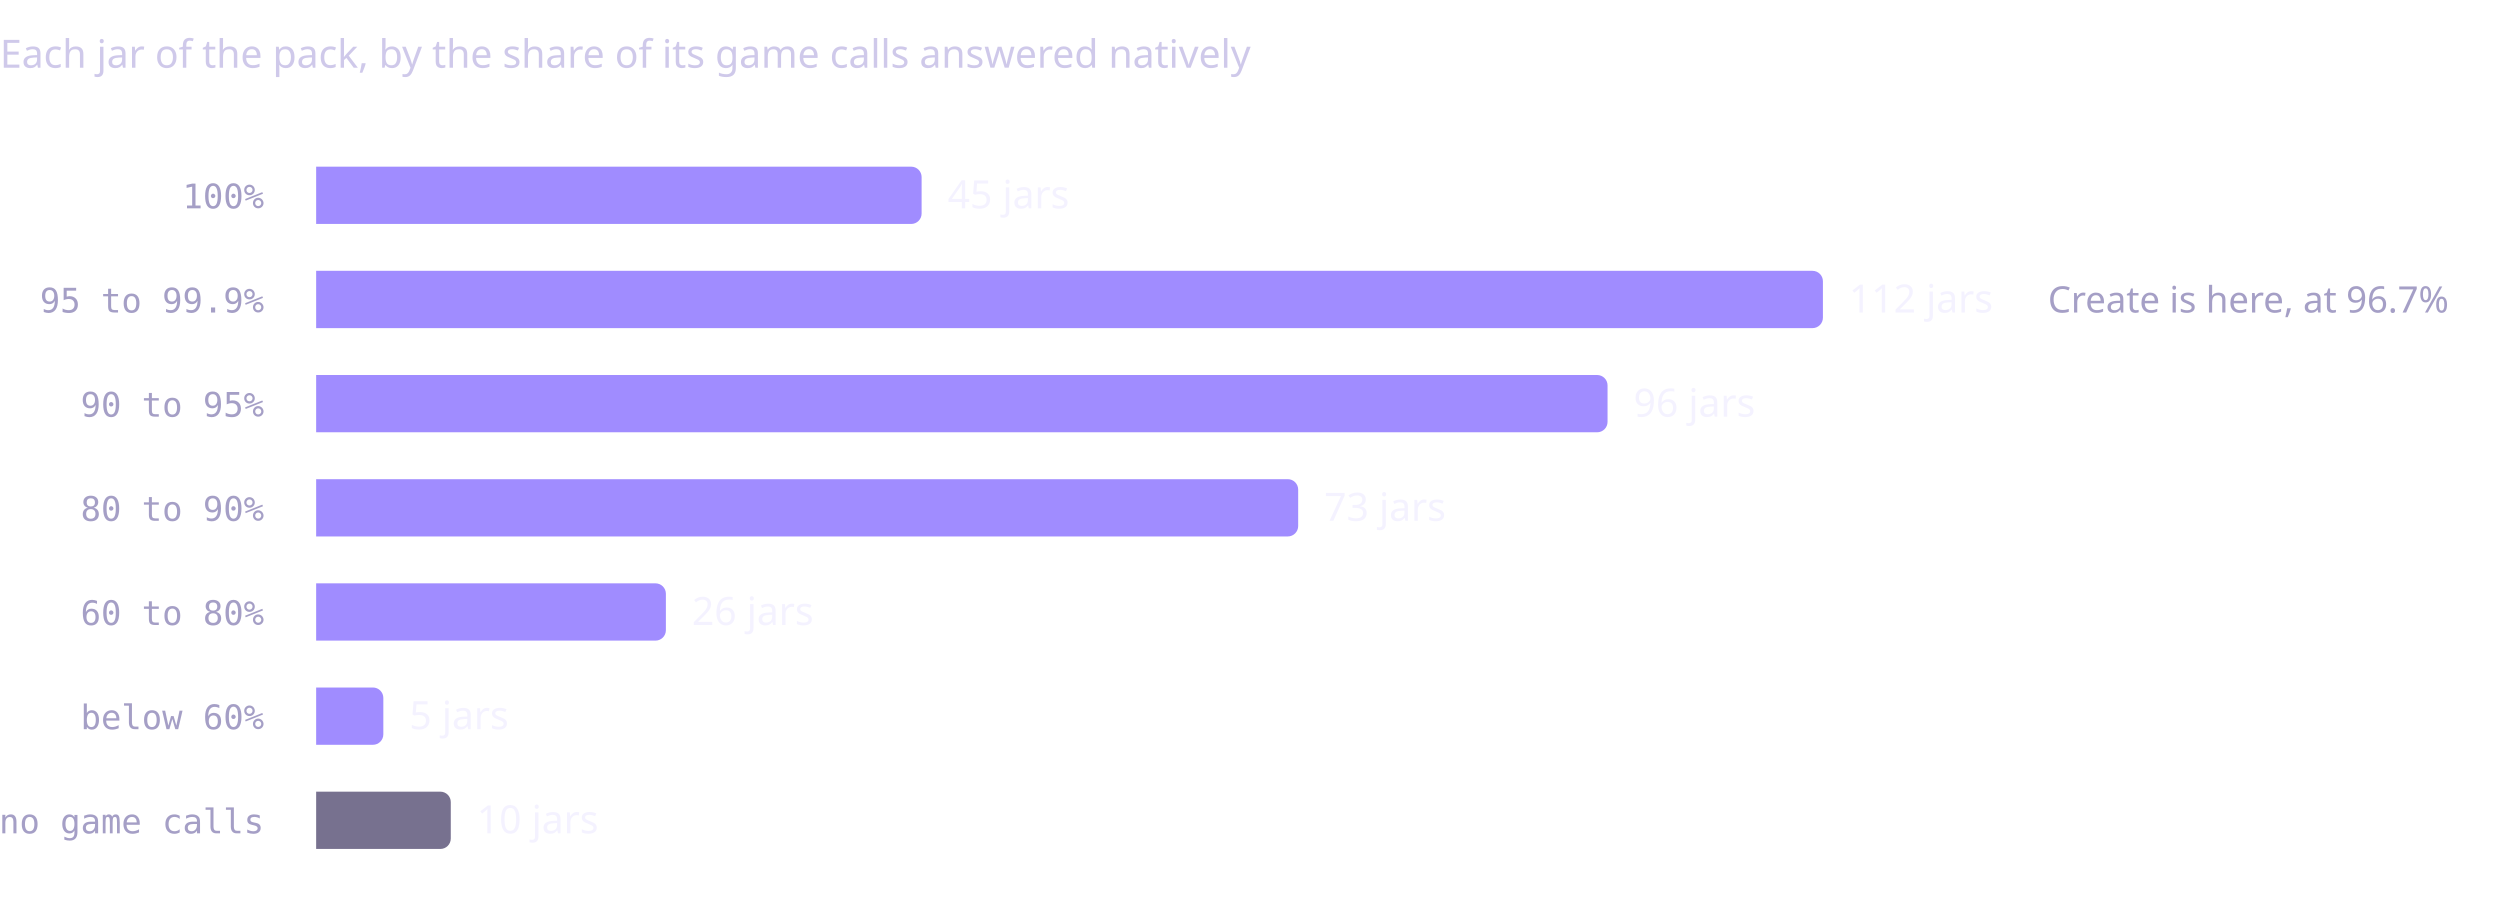
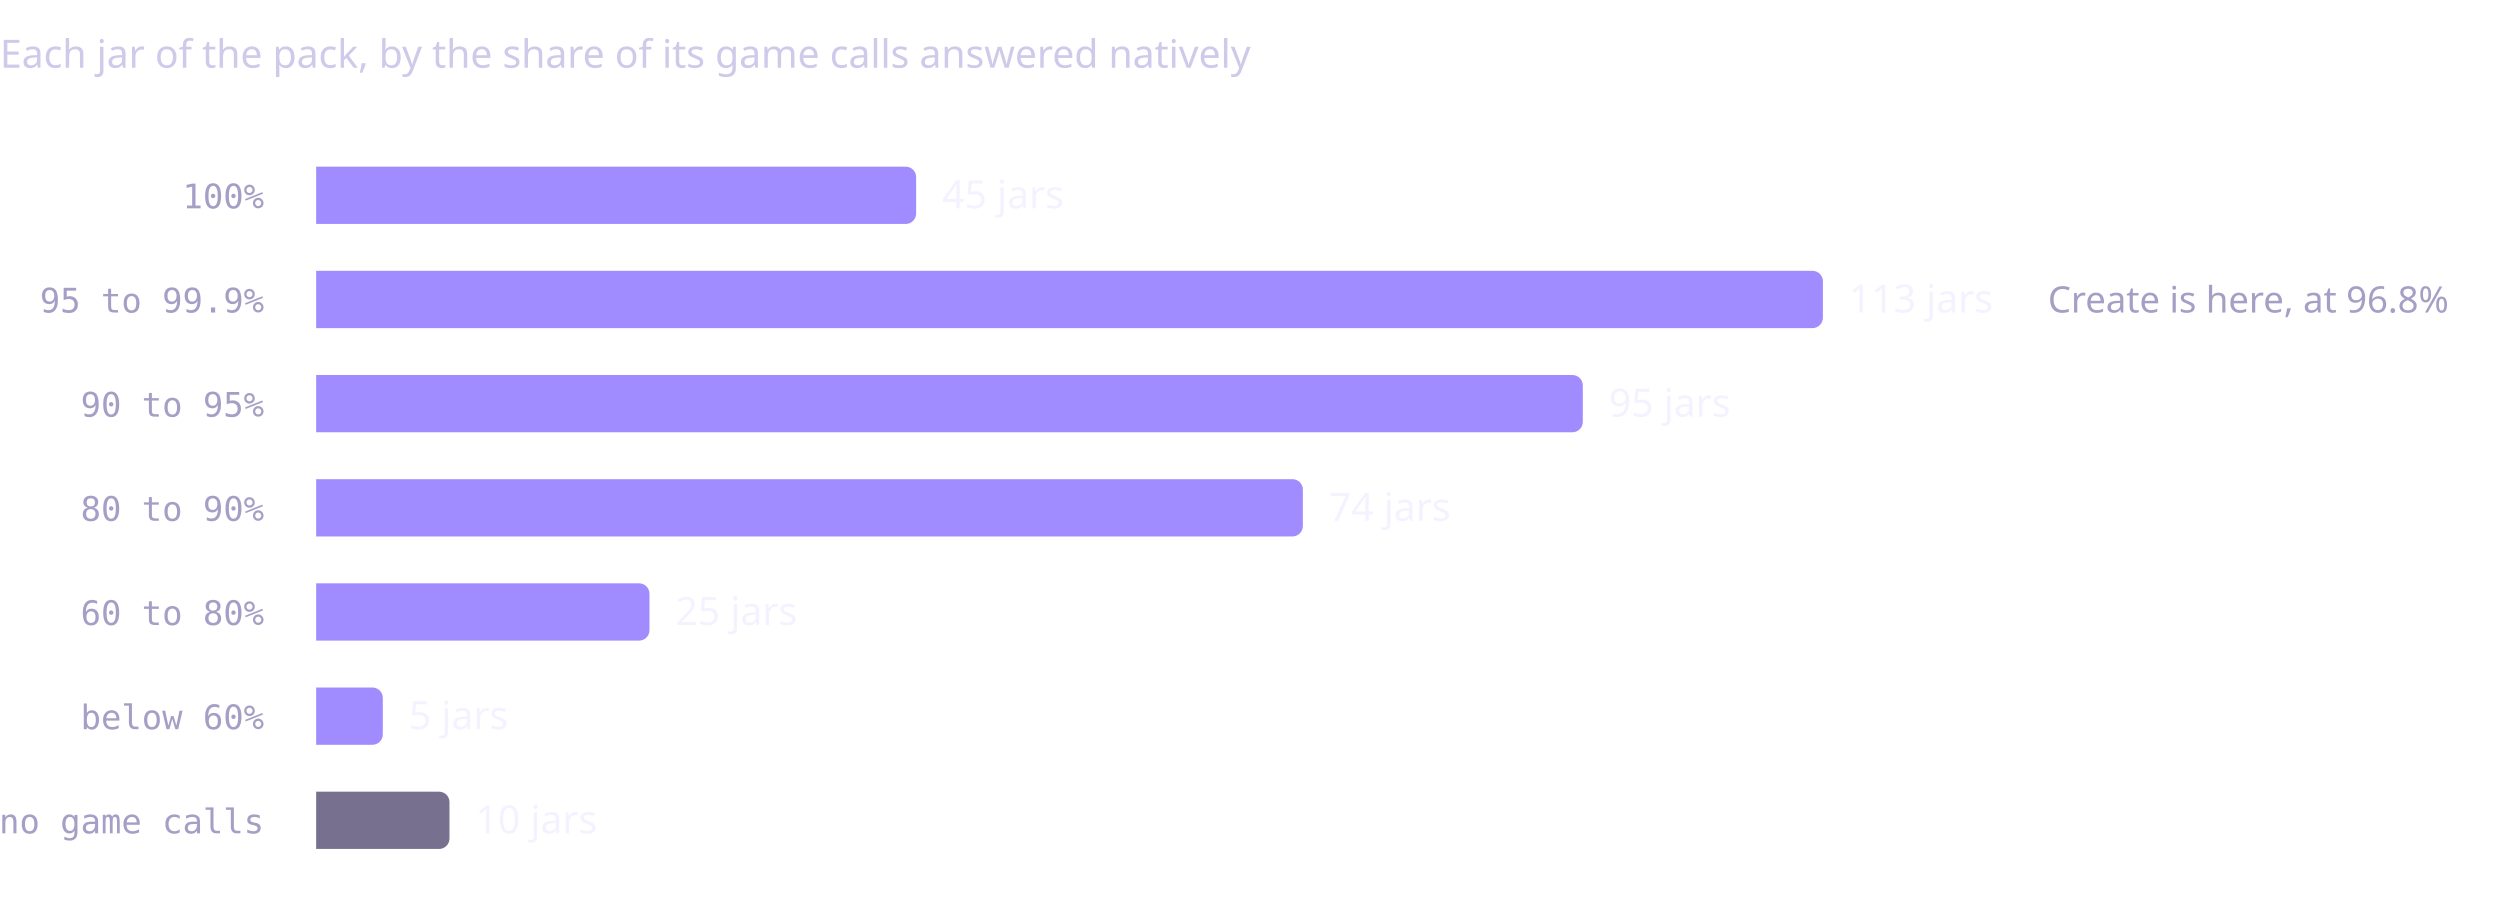
<svg xmlns="http://www.w3.org/2000/svg" viewBox="0 0 960 352" width="960" height="352" role="img" aria-labelledby="t d">
  <text x="0.0" y="26.0" font-family="'HZ Geist', sans-serif" font-weight="400" font-size="15" fill="#cfc9ea">Each jar of the pack, by the share of its game calls answered natively</text>
  <text x="101.4" y="80.0" font-family="'HZ Geist Mono', ui-monospace, monospace" font-weight="400" font-size="13" fill="#a59fc6" text-anchor="end">100%</text>
-   <path d="M121.4 64h228.5a4 4 0 0 1 4 4v14a4 4 0 0 1 -4 4h-228.5Z" fill="#a08cff" />
-   <text x="363.9" y="80.0" font-family="'HZ Geist Medium', sans-serif" font-weight="500" font-size="15" fill="#f4f2ff">45 jars</text>
+   <path d="M121.4 64h226.4a4 4 0 0 1 4 4v14a4 4 0 0 1 -4 4h-226.4Z" fill="#a08cff" />
+   <text x="361.8" y="80.0" font-family="'HZ Geist Medium', sans-serif" font-weight="500" font-size="15" fill="#f4f2ff">45 jars</text>
  <text x="101.4" y="120.0" font-family="'HZ Geist Mono', ui-monospace, monospace" font-weight="400" font-size="13" fill="#a59fc6" text-anchor="end">95 to 99.9%</text>
  <path d="M121.4 104h574.6a4 4 0 0 1 4 4v14a4 4 0 0 1 -4 4h-574.6Z" fill="#a08cff" />
-   <text x="710.0" y="120.0" font-family="'HZ Geist Medium', sans-serif" font-weight="500" font-size="15" fill="#f4f2ff">112 jars</text>
-   <text x="786.4" y="120.0" font-family="'HZ Geist', sans-serif" font-weight="400" font-size="14" fill="#a59fc6">Create is here, at 96.7%</text>
+   <text x="710.0" y="120.0" font-family="'HZ Geist Medium', sans-serif" font-weight="500" font-size="15" fill="#f4f2ff">113 jars</text>
+   <text x="786.4" y="120.0" font-family="'HZ Geist', sans-serif" font-weight="400" font-size="14" fill="#a59fc6">Create is here, at 96.8%</text>
  <text x="101.4" y="160.0" font-family="'HZ Geist Mono', ui-monospace, monospace" font-weight="400" font-size="13" fill="#a59fc6" text-anchor="end">90 to 95%</text>
-   <path d="M121.4 144h491.9a4 4 0 0 1 4 4v14a4 4 0 0 1 -4 4h-491.9Z" fill="#a08cff" />
-   <text x="627.3" y="160.0" font-family="'HZ Geist Medium', sans-serif" font-weight="500" font-size="15" fill="#f4f2ff">96 jars</text>
+   <path d="M121.4 144h482.4a4 4 0 0 1 4 4v14a4 4 0 0 1 -4 4h-482.4Z" fill="#a08cff" />
+   <text x="617.8" y="160.0" font-family="'HZ Geist Medium', sans-serif" font-weight="500" font-size="15" fill="#f4f2ff">95 jars</text>
  <text x="101.4" y="200.0" font-family="'HZ Geist Mono', ui-monospace, monospace" font-weight="400" font-size="13" fill="#a59fc6" text-anchor="end">80 to 90%</text>
-   <path d="M121.4 184h373.1a4 4 0 0 1 4 4v14a4 4 0 0 1 -4 4h-373.1Z" fill="#a08cff" />
-   <text x="508.5" y="200.0" font-family="'HZ Geist Medium', sans-serif" font-weight="500" font-size="15" fill="#f4f2ff">73 jars</text>
+   <path d="M121.4 184h374.9a4 4 0 0 1 4 4v14a4 4 0 0 1 -4 4h-374.9Z" fill="#a08cff" />
+   <text x="510.3" y="200.0" font-family="'HZ Geist Medium', sans-serif" font-weight="500" font-size="15" fill="#f4f2ff">74 jars</text>
  <text x="101.4" y="240.0" font-family="'HZ Geist Mono', ui-monospace, monospace" font-weight="400" font-size="13" fill="#a59fc6" text-anchor="end">60 to 80%</text>
-   <path d="M121.4 224h130.3a4 4 0 0 1 4 4v14a4 4 0 0 1 -4 4h-130.3Z" fill="#a08cff" />
-   <text x="265.7" y="240.0" font-family="'HZ Geist Medium', sans-serif" font-weight="500" font-size="15" fill="#f4f2ff">26 jars</text>
+   <path d="M121.4 224h124.0a4 4 0 0 1 4 4v14a4 4 0 0 1 -4 4h-124.0Z" fill="#a08cff" />
+   <text x="259.4" y="240.0" font-family="'HZ Geist Medium', sans-serif" font-weight="500" font-size="15" fill="#f4f2ff">25 jars</text>
  <text x="101.4" y="280.0" font-family="'HZ Geist Mono', ui-monospace, monospace" font-weight="400" font-size="13" fill="#a59fc6" text-anchor="end">below 60%</text>
-   <path d="M121.4 264h21.8a4 4 0 0 1 4 4v14a4 4 0 0 1 -4 4h-21.8Z" fill="#a08cff" />
-   <text x="157.2" y="280.0" font-family="'HZ Geist Medium', sans-serif" font-weight="500" font-size="15" fill="#f4f2ff">5 jars</text>
+   <path d="M121.4 264h21.6a4 4 0 0 1 4 4v14a4 4 0 0 1 -4 4h-21.6Z" fill="#a08cff" />
+   <text x="157.0" y="280.0" font-family="'HZ Geist Medium', sans-serif" font-weight="500" font-size="15" fill="#f4f2ff">5 jars</text>
  <text x="101.4" y="320.0" font-family="'HZ Geist Mono', ui-monospace, monospace" font-weight="400" font-size="13" fill="#a59fc6" text-anchor="end">no game calls</text>
-   <path d="M121.4 304h47.7a4 4 0 0 1 4 4v14a4 4 0 0 1 -4 4h-47.7Z" fill="#77718f" />
-   <text x="183.1" y="320.0" font-family="'HZ Geist Medium', sans-serif" font-weight="500" font-size="15" fill="#f4f2ff">10 jars</text>
+   <path d="M121.4 304h47.2a4 4 0 0 1 4 4v14a4 4 0 0 1 -4 4h-47.2Z" fill="#77718f" />
+   <text x="182.6" y="320.0" font-family="'HZ Geist Medium', sans-serif" font-weight="500" font-size="15" fill="#f4f2ff">10 jars</text>
</svg>
